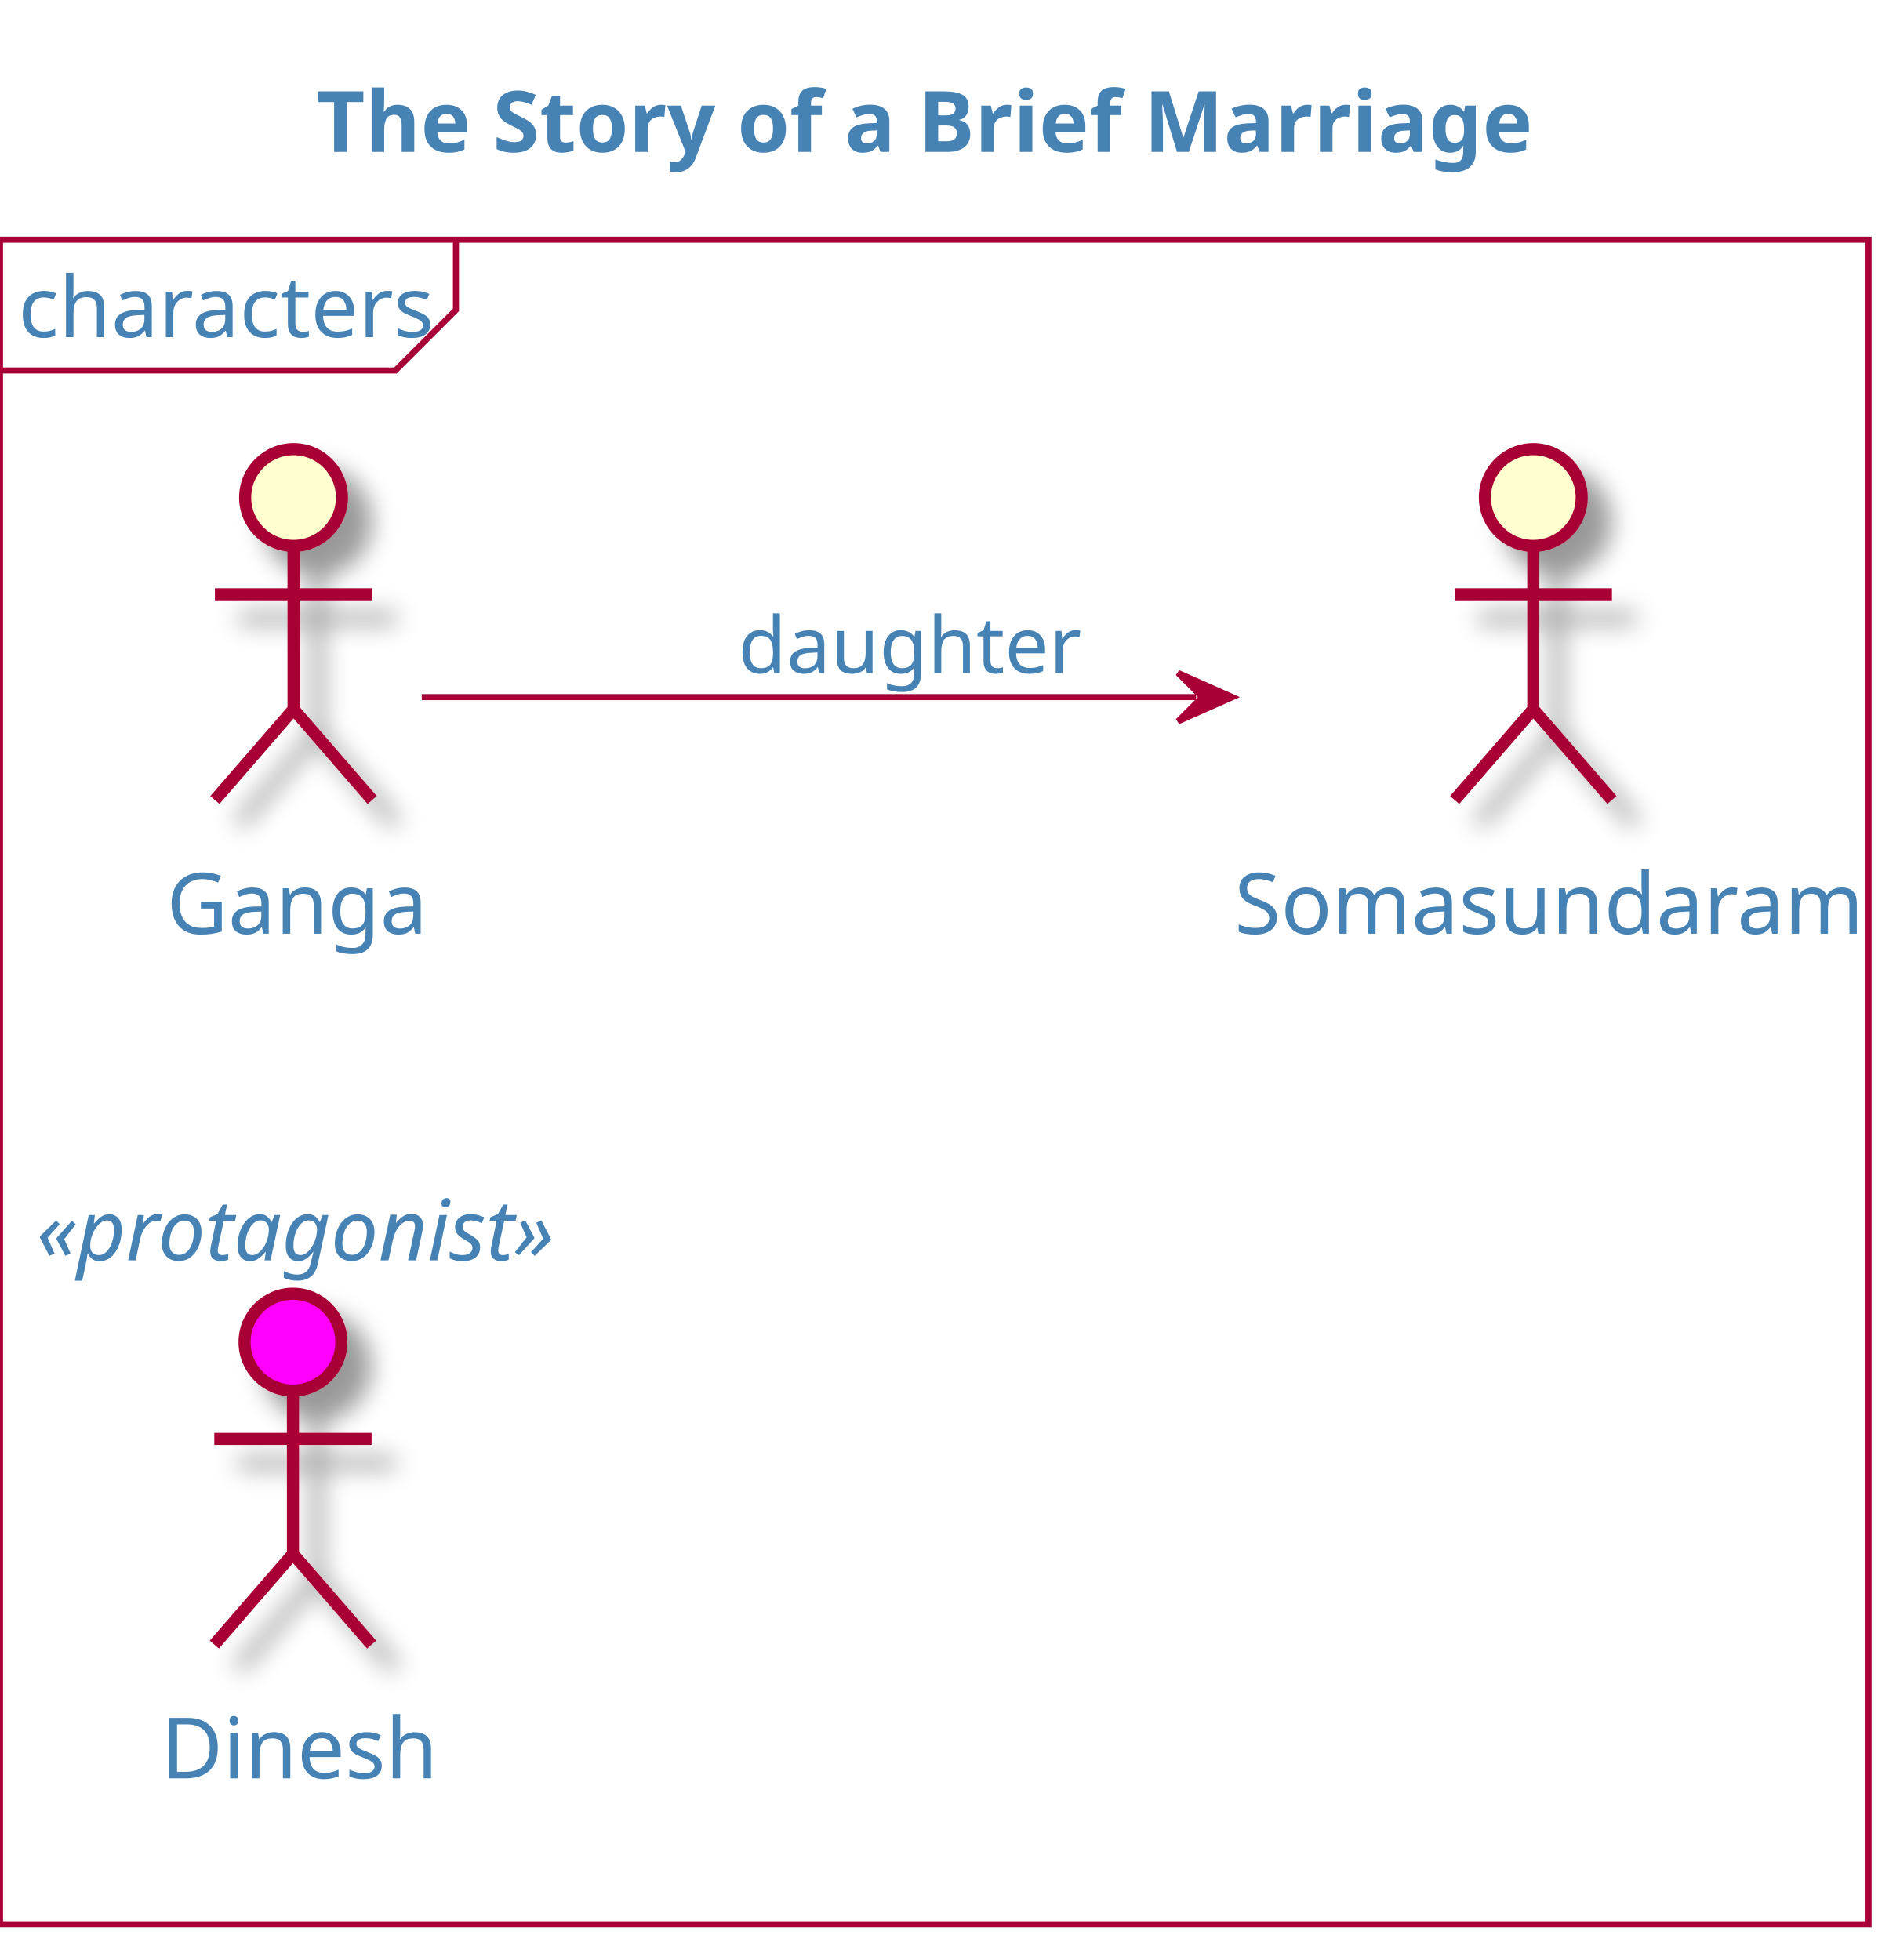
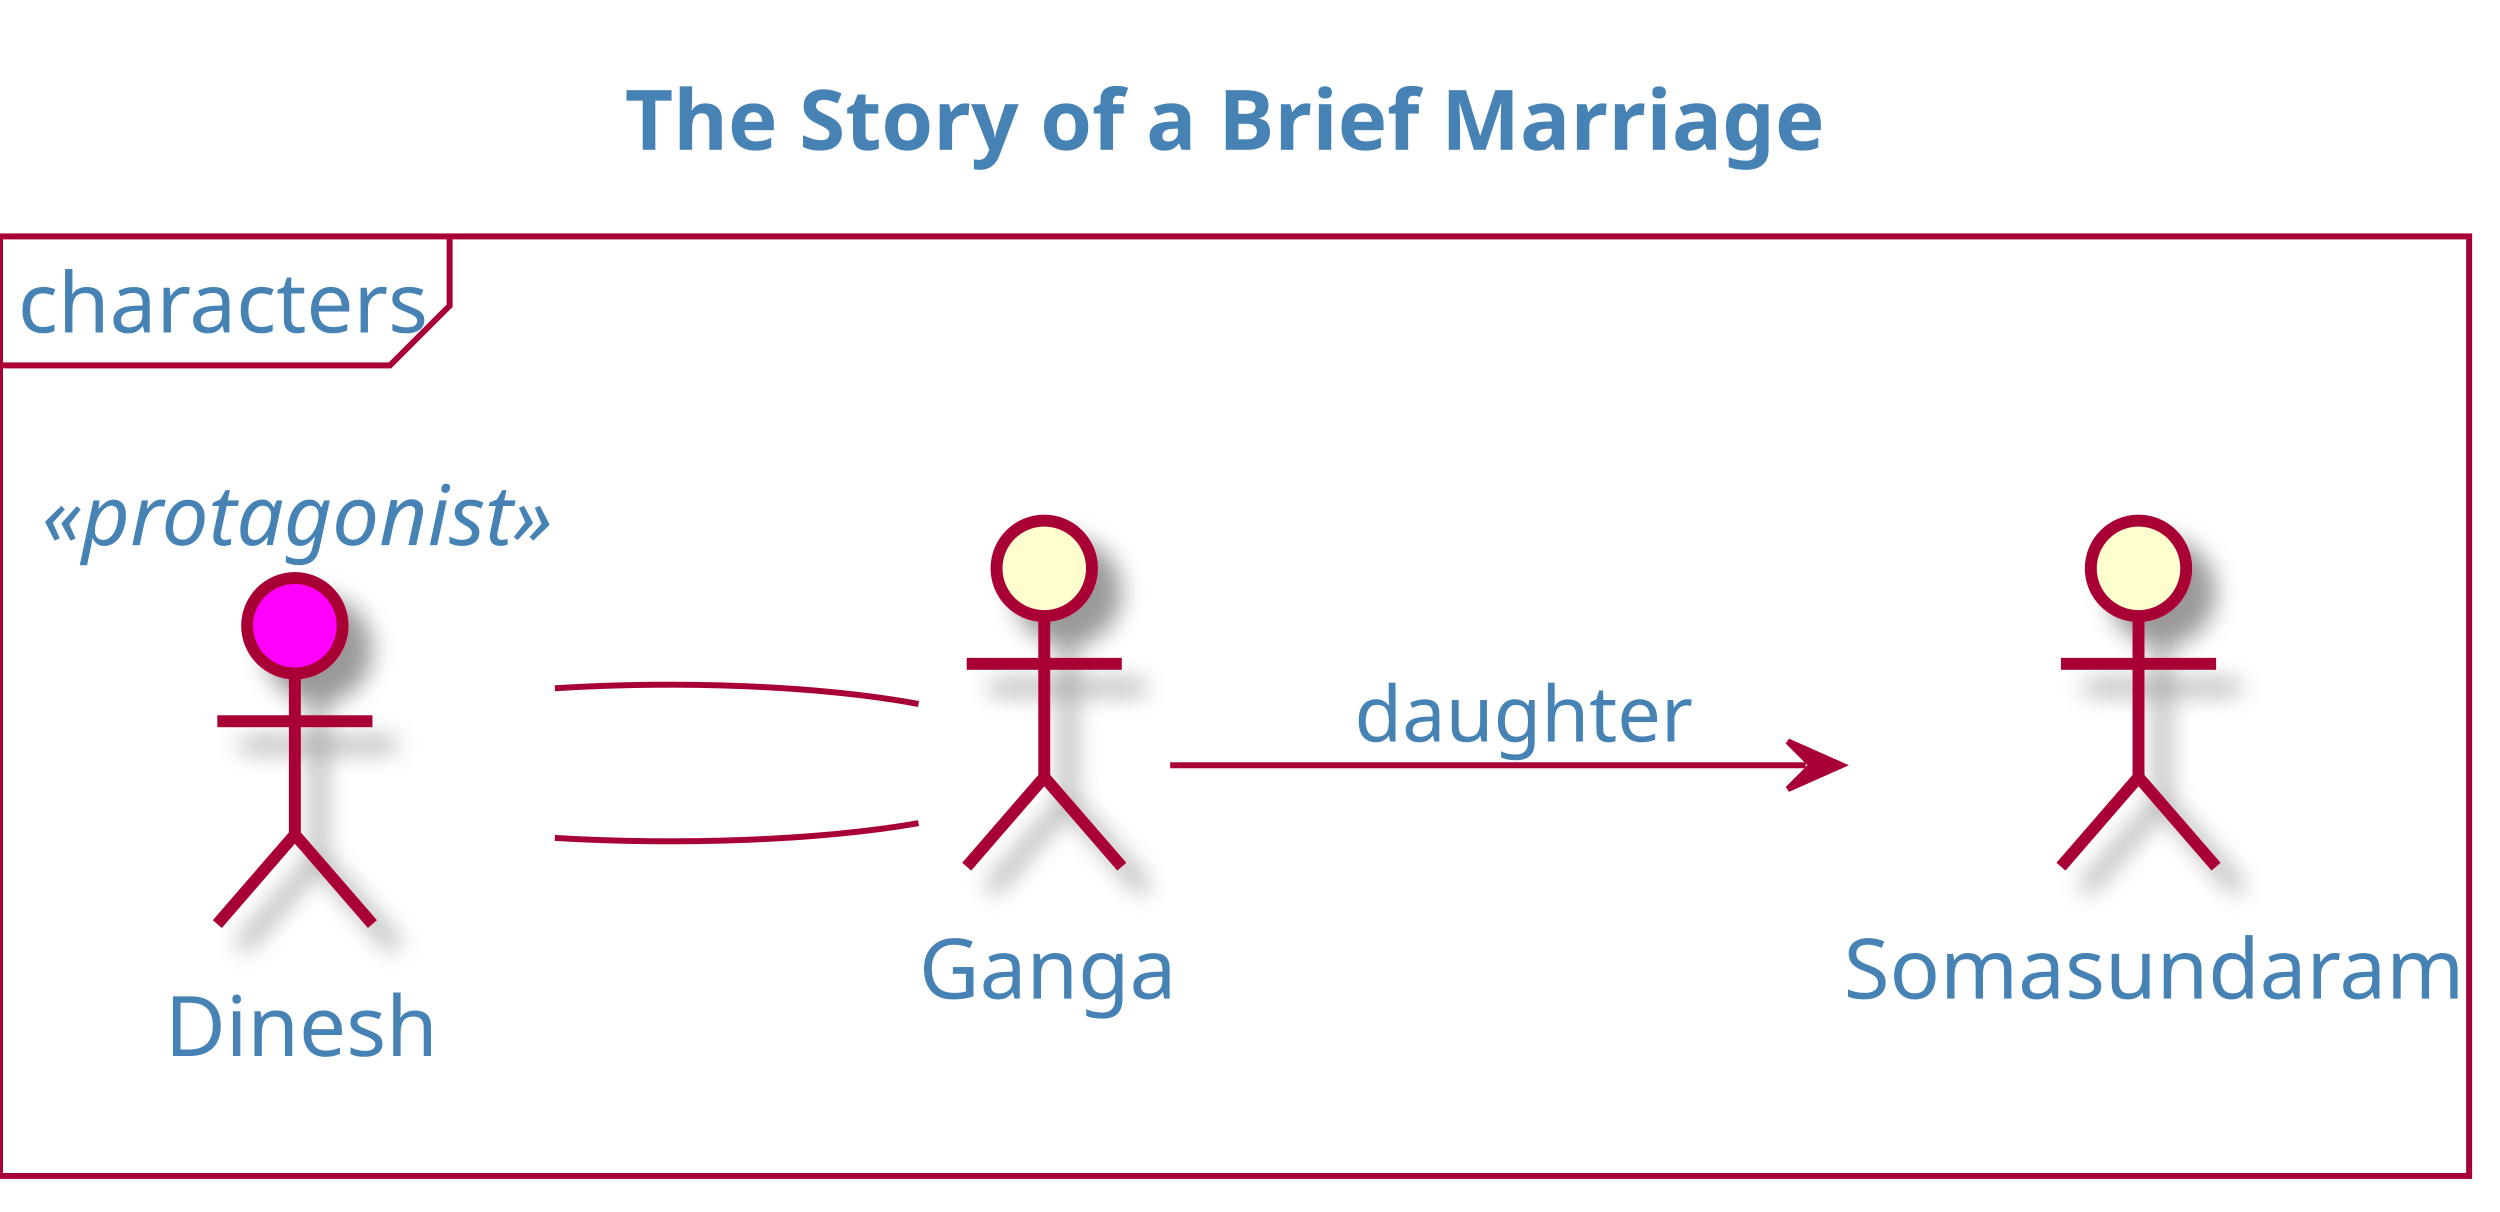
- <svg xmlns="http://www.w3.org/2000/svg" contentStyleType="text/css" height="324px" preserveAspectRatio="none" style="width:314px;height:324px;" version="1.1" viewBox="0 0 314 324" width="314px" zoomAndPan="magnify">
+ <svg xmlns="http://www.w3.org/2000/svg" contentStyleType="text/css" data-diagram-type="DESCRIPTION" height="203px" preserveAspectRatio="none" style="width:419px;height:203px;" version="1.1" viewBox="0 0 419 203" width="419px" zoomAndPan="magnify">
  <defs>
-     <filter height="300%" id="fvtk15uj4hyvk" width="300%" x="-1" y="-1">
+     <filter height="300%" id="f9h1be97y2hk4" width="300%" x="-1" y="-1">
      <feGaussianBlur result="blurOut" stdDeviation="2" />
      <feColorMatrix in="blurOut" result="blurOut2" type="matrix" values="0 0 0 0 0 0 0 0 0 0 0 0 0 0 0 0 0 0 .4 0" />
      <feOffset dx="4" dy="4" in="blurOut2" result="blurOut3" />
      <feBlend in="SourceGraphic" in2="blurOut3" mode="normal" />
    </filter>
  </defs>
  <g>
-     <text fill="#4682B4" font-family="sans-serif" font-size="14" font-weight="bold" lengthAdjust="spacing" textLength="191.379" x="52.224" y="25.107">The Story of a Brief Marriage</text>
-     <rect fill="none" height="278.471" style="stroke:#A80036;stroke-width:1;" width="308.827" x="0" y="39.621" />
-     <path d="M75.358,39.621 L75.358,51.242 L65.358,61.242 L0,61.242 " fill="none" style="stroke:#A80036;stroke-width:1;" />
+     <text fill="#4682B4" font-family="sans-serif" font-size="14" font-weight="bold" lengthAdjust="spacing" textLength="191.379" x="104.724" y="25.107">The Story of a Brief Marriage</text>
+     <rect fill="none" height="157.471" style="stroke:#A80036;stroke-width:1;" width="413.827" x="0" y="39.621" />
+     <path d="M75.358,39.621 L75.358,51.242 L65.358,61.242 L0,61.242" fill="none" style="stroke:#A80036;stroke-width:1;" />
    <text fill="#4682B4" font-family="sans-serif" font-size="14" lengthAdjust="spacing" textLength="65.358" x="3" y="55.728">characters</text>
-     <g id="elem_Dinesh">
-       <ellipse cx="48.42" cy="221.863" fill="#FF00FF" filter="url(#fvtk15uj4hyvk)" rx="8" ry="8" style="stroke:#A80036;stroke-width:2;" />
-       <path d="M48.42,229.863 L48.42,256.863 M35.42,237.863 L61.42,237.863 M48.42,256.863 L35.42,271.863 M48.42,256.863 L61.42,271.863 " fill="none" filter="url(#fvtk15uj4hyvk)" style="stroke:#A80036;stroke-width:2;" />
-       <text fill="#4682B4" font-family="sans-serif" font-size="14" lengthAdjust="spacing" textLength="43.579" x="26.631" y="293.971">Dinesh</text>
-       <text fill="#4682B4" font-family="sans-serif" font-size="14" font-style="italic" lengthAdjust="spacing" textLength="84.841" x="6" y="208.35">«protagonist»</text>
+     <g class="entity" data-entity="Dinesh" data-source-line="9" data-uid="ent0002" id="entity_Dinesh">
+       <ellipse cx="49.42" cy="104.877" fill="#FF00FF" filter="url(#f9h1be97y2hk4)" rx="8" ry="8" style="stroke:#A80036;stroke-width:2;" />
+       <path d="M49.42,112.877 L49.42,139.877 M36.42,120.877 L62.42,120.877 M49.42,139.877 L36.42,154.877 M49.42,139.877 L62.42,154.877" fill="none" filter="url(#f9h1be97y2hk4)" style="stroke:#A80036;stroke-width:2;" />
+       <text fill="#4682B4" font-family="sans-serif" font-size="14" lengthAdjust="spacing" textLength="43.579" x="27.631" y="176.984">Dinesh</text>
+       <text fill="#4682B4" font-family="sans-serif" font-size="14" font-style="italic" lengthAdjust="spacing" textLength="84.841" x="7" y="91.363">«protagonist»</text>
    </g>
-     <g id="elem_Somasundaram">
-       <ellipse cx="253.414" cy="82.242" fill="#FEFECE" filter="url(#fvtk15uj4hyvk)" rx="8" ry="8" style="stroke:#A80036;stroke-width:2;" />
-       <path d="M253.414,90.242 L253.414,117.242 M240.414,98.242 L266.414,98.242 M253.414,117.242 L240.414,132.242 M253.414,117.242 L266.414,132.242 " fill="none" filter="url(#fvtk15uj4hyvk)" style="stroke:#A80036;stroke-width:2;" />
-       <text fill="#4682B4" font-family="sans-serif" font-size="14" lengthAdjust="spacing" textLength="98.827" x="204" y="154.35">Somasundaram</text>
+     <g class="entity" data-entity="Somasundaram" data-source-line="11" data-uid="ent0003" id="entity_Somasundaram">
+       <ellipse cx="358.414" cy="95.256" fill="#FEFECE" filter="url(#f9h1be97y2hk4)" rx="8" ry="8" style="stroke:#A80036;stroke-width:2;" />
+       <path d="M358.414,103.256 L358.414,130.256 M345.414,111.256 L371.414,111.256 M358.414,130.256 L345.414,145.256 M358.414,130.256 L371.414,145.256" fill="none" filter="url(#f9h1be97y2hk4)" style="stroke:#A80036;stroke-width:2;" />
+       <text fill="#4682B4" font-family="sans-serif" font-size="14" lengthAdjust="spacing" textLength="98.827" x="309" y="167.363">Somasundaram</text>
    </g>
-     <g id="elem_Ganga">
-       <ellipse cx="48.517" cy="82.242" fill="#FEFECE" filter="url(#fvtk15uj4hyvk)" rx="8" ry="8" style="stroke:#A80036;stroke-width:2;" />
-       <path d="M48.517,90.242 L48.517,117.242 M35.517,98.242 L61.517,98.242 M48.517,117.242 L35.517,132.242 M48.517,117.242 L61.517,132.242 " fill="none" filter="url(#fvtk15uj4hyvk)" style="stroke:#A80036;stroke-width:2;" />
-       <text fill="#4682B4" font-family="sans-serif" font-size="14" lengthAdjust="spacing" textLength="42.034" x="27.5" y="154.35">Ganga</text>
+     <g class="entity" data-entity="Ganga" data-source-line="13" data-uid="ent0004" id="entity_Ganga">
+       <ellipse cx="175.017" cy="95.256" fill="#FEFECE" filter="url(#f9h1be97y2hk4)" rx="8" ry="8" style="stroke:#A80036;stroke-width:2;" />
+       <path d="M175.017,103.256 L175.017,130.256 M162.017,111.256 L188.017,111.256 M175.017,130.256 L162.017,145.256 M175.017,130.256 L188.017,145.256" fill="none" filter="url(#f9h1be97y2hk4)" style="stroke:#A80036;stroke-width:2;" />
+       <text fill="#4682B4" font-family="sans-serif" font-size="14" lengthAdjust="spacing" textLength="42.034" x="154" y="167.363">Ganga</text>
    </g>
-     <g id="link_Ganga_Somasundaram">
-       <path d="M69.71,115.242 C100.69,115.242 154.86,115.242 197.69,115.242 " fill="none" id="Ganga-to-Somasundaram" style="stroke:#A80036;stroke-width:1;" />
-       <polygon fill="#A80036" points="203.69,115.242,194.69,111.242,198.69,115.242,194.69,119.242,203.69,115.242" style="stroke:#A80036;stroke-width:1;" />
-       <text fill="#4682B4" font-family="sans-serif" font-size="13" lengthAdjust="spacing" textLength="51.321" x="122" y="111.27">daughter</text>
+     <g class="link" data-entity-1="Ganga" data-entity-2="Somasundaram" data-source-line="15" data-uid="lnk5" id="link_Ganga_Somasundaram">
+       <path d="M196.12,128.256 C223.07,128.256 265.77,128.256 302.64,128.256" fill="none" id="Ganga-to-Somasundaram" style="stroke:#A80036;stroke-width:1;" />
+       <polygon fill="#A80036" points="308.64,128.256,299.64,124.256,303.64,128.256,299.64,132.256,308.64,128.256" style="stroke:#A80036;stroke-width:1;" />
+       <text fill="#4682B4" font-family="sans-serif" font-size="13" lengthAdjust="spacing" textLength="51.321" x="227" y="124.284">daughter</text>
+     </g>
+     <g class="link" data-entity-1="Ganga" data-entity-2="Dinesh" data-source-line="17" data-uid="lnk6" id="link_Ganga_Dinesh">
+       <path d="M153.94,117.986 C137.5,114.906 113.65,114.026 93,115.356" fill="none" id="Ganga-Dinesh" style="stroke:#A80036;stroke-width:1;" />
+     </g>
+     <g class="link" data-entity-1="Dinesh" data-entity-2="Ganga" data-source-line="18" data-uid="lnk7" id="link_Dinesh_Ganga">
+       <path d="M93,140.436 C113.65,141.696 137.5,140.866 153.94,137.956" fill="none" id="Dinesh-Ganga" style="stroke:#A80036;stroke-width:1;" />
    </g>
  </g>
</svg>
